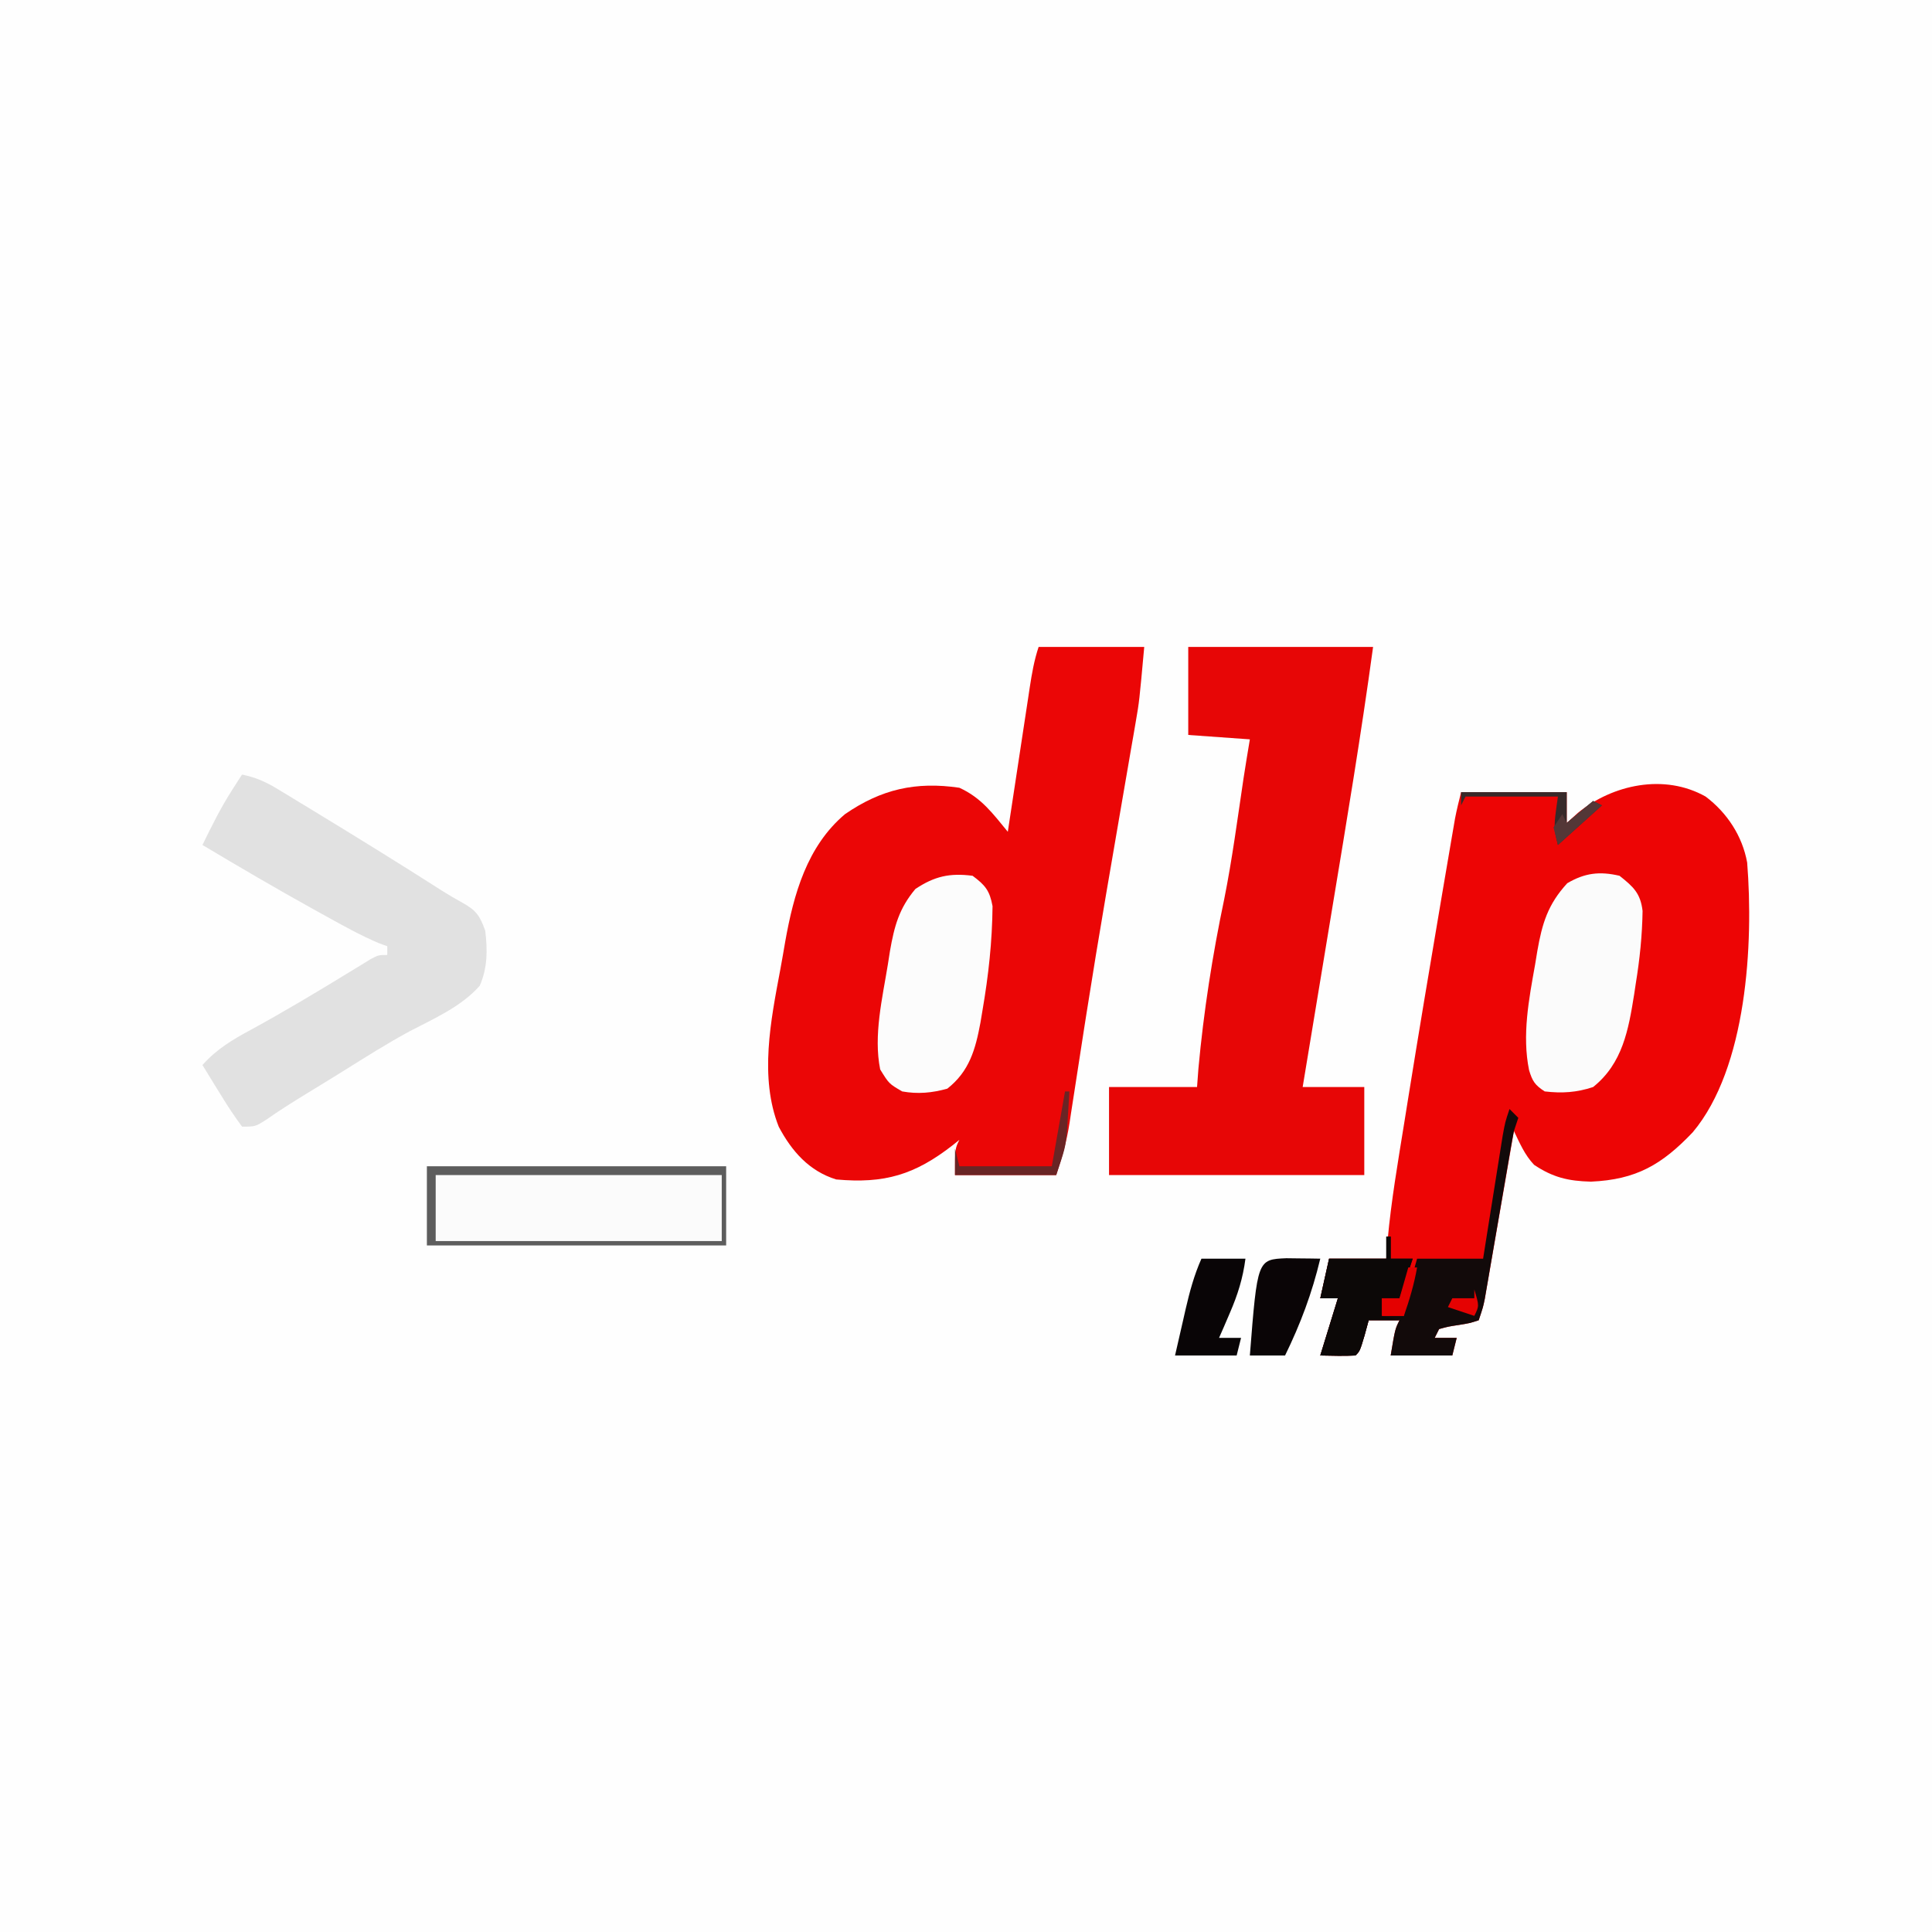
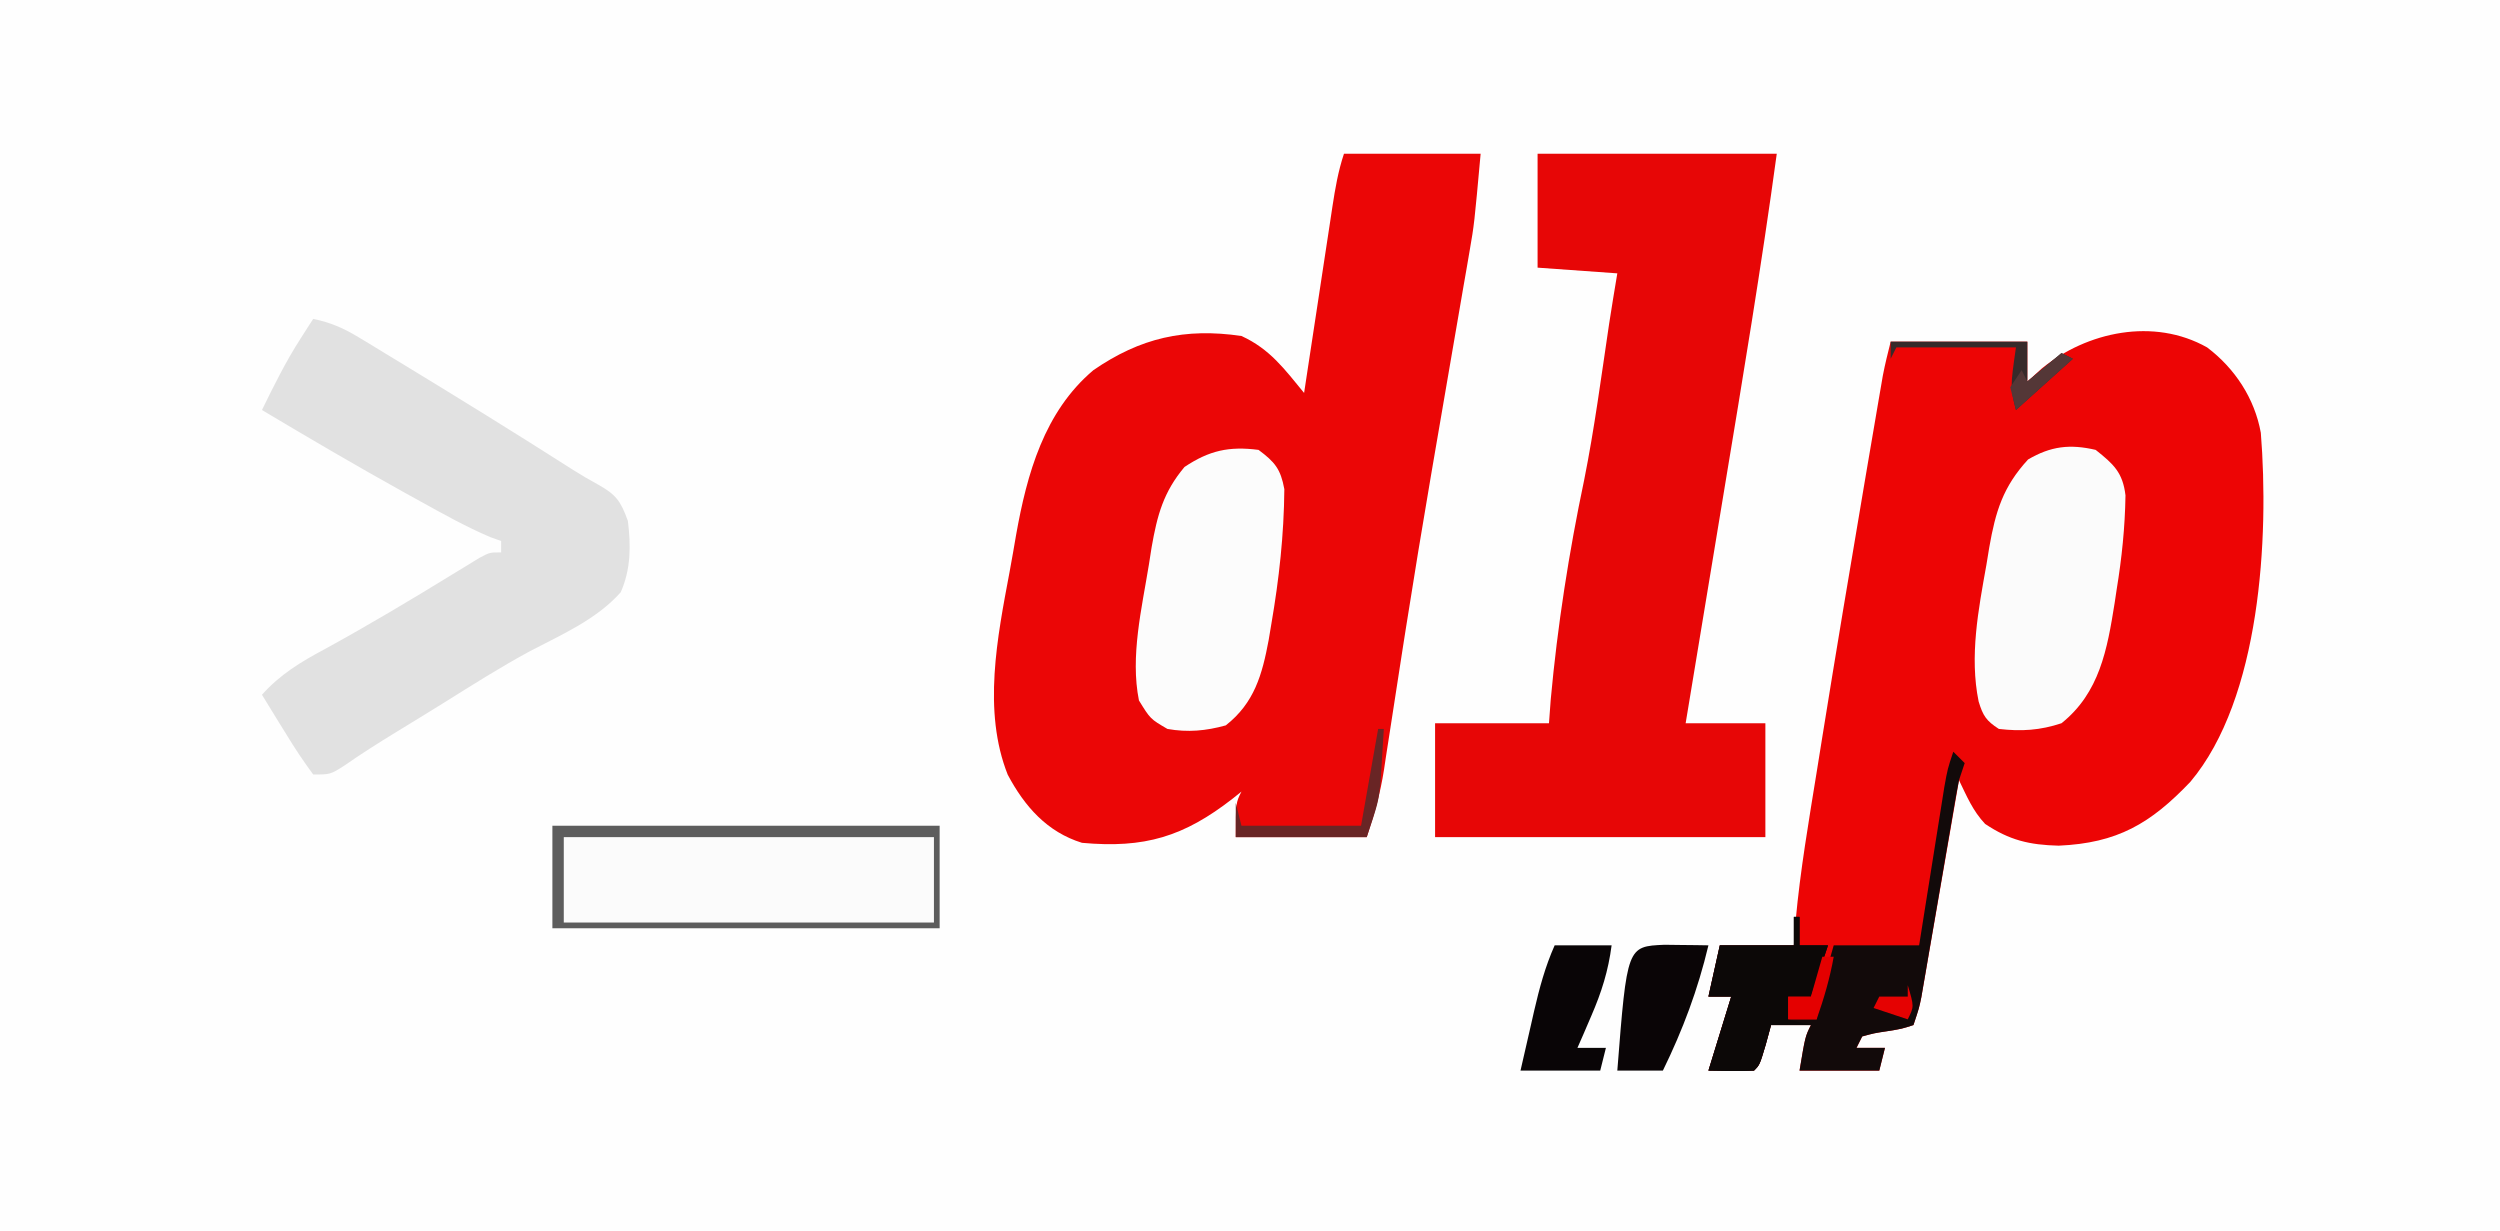
- <svg xmlns="http://www.w3.org/2000/svg" version="1.1" width="439" height="439">
-   <path d="M0 0 C144.87 0 289.74 0 439 0 C439 144.87 439 289.74 439 439 C294.13 439 149.26 439 0 439 C0 294.13 0 149.26 0 0 Z " fill="#FEFEFE" transform="translate(0,0)" />
-   <path d="M0 0 C4.878 3.674 8.351 8.971 9.438 15 C10.907 33.357 9.393 61.645 -2.934 76.289 C-9.931 83.639 -15.765 87.048 -26.062 87.5 C-31.23 87.368 -34.69 86.544 -38.977 83.68 C-41.125 81.404 -42.206 78.802 -43.562 76 C-43.769 77.196 -43.976 78.392 -44.189 79.624 C-44.957 84.058 -45.727 88.492 -46.498 92.925 C-46.832 94.845 -47.164 96.764 -47.496 98.684 C-47.973 101.442 -48.453 104.2 -48.934 106.957 C-49.082 107.816 -49.23 108.676 -49.382 109.561 C-49.522 110.362 -49.662 111.163 -49.806 111.988 C-49.929 112.691 -50.051 113.395 -50.176 114.121 C-50.562 116 -50.562 116 -51.562 119 C-53.594 119.66 -53.594 119.66 -56.062 120.062 C-58.473 120.425 -58.473 120.425 -60.562 121 C-60.892 121.66 -61.222 122.32 -61.562 123 C-59.913 123 -58.263 123 -56.562 123 C-56.892 124.32 -57.222 125.64 -57.562 127 C-62.182 127 -66.802 127 -71.562 127 C-70.562 121 -70.562 121 -69.562 119 C-71.873 119 -74.183 119 -76.562 119 C-76.872 120.134 -77.181 121.269 -77.5 122.438 C-78.562 126 -78.562 126 -79.562 127 C-82.233 127.141 -84.887 127.042 -87.562 127 C-86.243 122.71 -84.922 118.42 -83.562 114 C-84.882 114 -86.203 114 -87.562 114 C-86.903 111.03 -86.243 108.06 -85.562 105 C-81.272 105 -76.983 105 -72.562 105 C-72.461 103.592 -72.359 102.185 -72.254 100.734 C-71.441 91.845 -69.923 83.057 -68.5 74.25 C-68.193 72.332 -67.885 70.414 -67.578 68.496 C-65.189 53.652 -62.706 38.823 -60.188 24 C-60.013 22.97 -59.838 21.94 -59.658 20.879 C-59.162 17.96 -58.664 15.043 -58.164 12.125 C-58.016 11.257 -57.869 10.389 -57.717 9.495 C-57.579 8.695 -57.441 7.895 -57.299 7.07 C-57.181 6.377 -57.062 5.684 -56.939 4.969 C-56.556 2.964 -56.058 0.981 -55.562 -1 C-47.642 -1 -39.722 -1 -31.562 -1 C-31.562 1.31 -31.562 3.62 -31.562 6 C-30.717 5.237 -29.871 4.474 -29 3.688 C-21.07 -2.759 -9.37 -5.273 0 0 Z " fill="#ED0505" transform="translate(387.5625,181)" />
-   <path d="M0 0 C7.92 0 15.84 0 24 0 C22.875 12.373 22.875 12.373 22.08 16.967 C21.902 18.006 21.724 19.046 21.541 20.118 C21.349 21.212 21.158 22.306 20.961 23.434 C20.759 24.61 20.557 25.786 20.35 26.998 C19.918 29.511 19.485 32.025 19.05 34.538 C17.907 41.141 16.777 47.746 15.648 54.352 C15.535 55.014 15.422 55.676 15.305 56.358 C13.764 65.384 12.273 74.416 10.852 83.461 C10.691 84.484 10.53 85.507 10.364 86.562 C9.62 91.313 8.884 96.066 8.158 100.82 C7.897 102.501 7.636 104.182 7.375 105.863 C7.264 106.607 7.153 107.352 7.038 108.118 C6.378 112.349 5.376 115.872 4 120 C-3.59 120 -11.18 120 -19 120 C-19 114 -19 114 -18 112 C-18.496 112.398 -18.993 112.797 -19.504 113.207 C-28.13 119.934 -35.021 122.007 -46 121 C-52.128 119.106 -56.084 114.61 -59.043 109.035 C-63.484 97.838 -60.864 84.873 -58.711 73.394 C-58.311 71.241 -57.941 69.084 -57.572 66.926 C-55.664 56.224 -52.636 45.288 -44 38 C-35.757 32.325 -27.921 30.538 -18 32 C-12.987 34.287 -10.424 37.841 -7 42 C-6.735 40.251 -6.735 40.251 -6.465 38.468 C-5.81 34.145 -5.151 29.824 -4.491 25.502 C-4.206 23.631 -3.922 21.76 -3.639 19.889 C-3.232 17.2 -2.821 14.512 -2.41 11.824 C-2.221 10.568 -2.221 10.568 -2.028 9.286 C-1.536 6.087 -1.026 3.077 0 0 Z " fill="#EB0606" transform="translate(236,147)" />
-   <path d="M0 0 C13.86 0 27.72 0 42 0 C39.311 19.752 36.026 39.4 32.768 59.063 C32.002 63.69 31.238 68.317 30.475 72.943 C28.986 81.963 27.494 90.981 26 100 C30.62 100 35.24 100 40 100 C40 106.6 40 113.2 40 120 C20.86 120 1.72 120 -18 120 C-18 113.4 -18 106.8 -18 100 C-11.4 100 -4.8 100 2 100 C2.103 98.618 2.206 97.236 2.312 95.812 C3.498 82.868 5.5 70.02 8.176 57.305 C9.993 48.215 11.202 38.996 12.567 29.83 C13.018 26.882 13.51 23.941 14 21 C7.07 20.505 7.07 20.505 0 20 C0 13.4 0 6.8 0 0 Z " fill="#E70606" transform="translate(270,147)" />
-   <path d="M0 0 C3.017 0.624 5.291 1.603 7.922 3.195 C8.689 3.657 9.456 4.118 10.246 4.594 C11.072 5.099 11.899 5.604 12.75 6.125 C13.614 6.648 14.478 7.172 15.368 7.711 C25.498 13.871 35.594 20.1 45.583 26.486 C47.02 27.386 48.477 28.257 49.969 29.061 C53.179 30.851 53.983 31.952 55.254 35.469 C55.798 39.828 55.791 43.933 54 48 C49.779 52.76 43.625 55.438 38.07 58.34 C32.883 61.145 27.913 64.302 22.915 67.425 C20.155 69.143 17.379 70.835 14.605 72.531 C11.488 74.441 8.419 76.371 5.426 78.469 C3 80 3 80 0 80 C-1.704 77.693 -3.208 75.444 -4.688 73 C-5.103 72.332 -5.519 71.665 -5.947 70.977 C-6.974 69.324 -7.988 67.663 -9 66 C-5.796 62.411 -2.191 60.244 2 58 C9.643 53.82 17.101 49.37 24.523 44.811 C25.338 44.315 26.153 43.819 26.992 43.309 C27.718 42.863 28.443 42.418 29.191 41.959 C31 41 31 41 33 41 C33 40.34 33 39.68 33 39 C32.366 38.773 31.732 38.546 31.078 38.312 C26.807 36.491 22.808 34.25 18.75 32 C17.877 31.518 17.004 31.036 16.104 30.54 C7.645 25.847 -0.695 20.959 -9 16 C-6.909 11.724 -4.827 7.509 -2.25 3.5 C-1.822 2.83 -1.394 2.159 -0.953 1.469 C-0.639 0.984 -0.324 0.499 0 0 Z " fill="#E1E1E1" transform="translate(55,176)" />
-   <path d="M0 0 C22.44 0 44.88 0 68 0 C68 5.94 68 11.88 68 18 C45.56 18 23.12 18 0 18 C0 12.06 0 6.12 0 0 Z " fill="#FBFBFB" transform="translate(97,265)" />
-   <path d="M0 0 C3.154 2.51 4.759 3.966 5.235 7.983 C5.151 13.581 4.593 18.977 3.688 24.5 C3.57 25.29 3.452 26.08 3.33 26.895 C2.034 35.019 0.698 42.642 -6 48 C-9.753 49.251 -13.074 49.459 -17 49 C-19.229 47.562 -19.793 46.681 -20.555 44.173 C-22.179 36.238 -20.592 28.036 -19.188 20.188 C-19.022 19.178 -18.856 18.168 -18.686 17.127 C-17.581 10.81 -16.285 6.487 -11.875 1.688 C-7.876 -0.659 -4.523 -1.055 0 0 Z " fill="#FBFBFB" transform="translate(368,199)" />
-   <path d="M0 0 C2.866 2.141 3.88 3.348 4.531 6.898 C4.459 14.946 3.613 22.637 2.25 30.562 C2.093 31.502 1.937 32.442 1.775 33.41 C0.643 39.448 -0.72 44.423 -5.75 48.375 C-9.236 49.343 -12.455 49.639 -16 49 C-19 47.25 -19 47.25 -21 44 C-22.556 36.259 -20.493 27.795 -19.25 20.125 C-19.015 18.627 -19.015 18.627 -18.776 17.098 C-17.784 11.453 -16.714 7.42 -13 3 C-8.657 0.105 -5.185 -0.672 0 0 Z " fill="#FCFCFC" transform="translate(221,199)" />
-   <path d="M0 0 C0.66 0.66 1.32 1.32 2 2 C1.67 2.99 1.34 3.98 1 5 C0.731 6.317 0.487 7.64 0.26 8.965 C0.055 10.151 0.055 10.151 -0.155 11.362 C-0.3 12.212 -0.445 13.062 -0.594 13.938 C-0.745 14.814 -0.897 15.69 -1.053 16.594 C-1.538 19.395 -2.019 22.198 -2.5 25 C-3.133 28.688 -3.769 32.375 -4.406 36.062 C-4.551 36.913 -4.696 37.763 -4.845 38.638 C-4.982 39.429 -5.119 40.22 -5.26 41.035 C-5.379 41.73 -5.498 42.425 -5.621 43.141 C-6 45 -6 45 -7 48 C-9.031 48.66 -9.031 48.66 -11.5 49.062 C-13.91 49.425 -13.91 49.425 -16 50 C-16.33 50.66 -16.66 51.32 -17 52 C-15.35 52 -13.7 52 -12 52 C-12.33 53.32 -12.66 54.64 -13 56 C-17.62 56 -22.24 56 -27 56 C-26 50 -26 50 -25 48 C-27.31 48 -29.62 48 -32 48 C-32.309 49.134 -32.619 50.269 -32.938 51.438 C-34 55 -34 55 -35 56 C-37.671 56.141 -40.324 56.042 -43 56 C-41.68 51.71 -40.36 47.42 -39 43 C-40.32 43 -41.64 43 -43 43 C-42.34 40.03 -41.68 37.06 -41 34 C-36.71 34 -32.42 34 -28 34 C-28 32.35 -28 30.7 -28 29 C-27.67 29 -27.34 29 -27 29 C-27 30.65 -27 32.3 -27 34 C-25.35 34 -23.7 34 -22 34 C-22.99 36.97 -23.98 39.94 -25 43 C-26.32 43 -27.64 43 -29 43 C-29 44.32 -29 45.64 -29 47 C-27.35 47 -25.7 47 -24 47 C-23.876 46.154 -23.753 45.309 -23.625 44.438 C-22.983 40.908 -21.986 37.449 -21 34 C-16.05 34 -11.1 34 -6 34 C-5.651 31.797 -5.301 29.594 -4.941 27.324 C-4.601 25.189 -4.26 23.055 -3.919 20.92 C-3.682 19.437 -3.446 17.954 -3.212 16.471 C-2.874 14.338 -2.533 12.206 -2.191 10.074 C-1.987 8.791 -1.783 7.508 -1.573 6.186 C-1 3 -1 3 0 0 Z " fill="#120A0A" transform="translate(343,252)" />
-   <path d="M0 0 C0.33 0 0.66 0 1 0 C1 1.65 1 3.3 1 5 C2.65 5 4.3 5 6 5 C5.01 7.97 4.02 10.94 3 14 C1.68 14 0.36 14 -1 14 C-1 15.32 -1 16.64 -1 18 C0.32 18.33 1.64 18.66 3 19 C0.69 19 -1.62 19 -4 19 C-4.309 20.134 -4.619 21.269 -4.938 22.438 C-6 26 -6 26 -7 27 C-9.671 27.141 -12.324 27.042 -15 27 C-13.68 22.71 -12.36 18.42 -11 14 C-12.32 14 -13.64 14 -15 14 C-14.34 11.03 -13.68 8.06 -13 5 C-8.71 5 -4.42 5 0 5 C0 3.35 0 1.7 0 0 Z " fill="#0C0807" transform="translate(315,281)" />
-   <path d="M0 0 C22.44 0 44.88 0 68 0 C68 5.94 68 11.88 68 18 C45.56 18 23.12 18 0 18 C0 12.06 0 6.12 0 0 Z M2 2 C2 6.95 2 11.9 2 17 C23.45 17 44.9 17 67 17 C67 12.05 67 7.1 67 2 C45.55 2 24.1 2 2 2 Z " fill="#5D5D5D" transform="translate(97,265)" />
-   <path d="M0 0 C3.3 0 6.6 0 10 0 C9.413 4.49 8.236 8.225 6.438 12.375 C5.982 13.435 5.527 14.494 5.059 15.586 C4.709 16.383 4.36 17.179 4 18 C5.65 18 7.3 18 9 18 C8.67 19.32 8.34 20.64 8 22 C3.38 22 -1.24 22 -6 22 C-5.38 19.27 -4.754 16.541 -4.125 13.812 C-3.951 13.044 -3.777 12.275 -3.598 11.482 C-2.675 7.499 -1.669 3.752 0 0 Z " fill="#090506" transform="translate(273,286)" />
-   <path d="M0 0 C1.375 0.017 1.375 0.017 2.777 0.035 C3.696 0.044 4.616 0.053 5.562 0.062 C6.273 0.074 6.983 0.086 7.715 0.098 C5.862 7.885 3.232 14.91 -0.285 22.098 C-2.925 22.098 -5.565 22.098 -8.285 22.098 C-6.574 0.281 -6.574 0.281 0 0 Z " fill="#0A0506" transform="translate(292.2852,285.9023)" />
-   <path d="M0 0 C0.33 0 0.66 0 1 0 C0.885 2.042 0.757 4.084 0.625 6.125 C0.555 7.262 0.486 8.399 0.414 9.57 C0 13 0 13 -2 19 C-9.59 19 -17.18 19 -25 19 C-25 17.02 -25 15.04 -25 13 C-24.67 14.32 -24.34 15.64 -24 17 C-17.07 17 -10.14 17 -3 17 C-2.01 11.39 -1.02 5.78 0 0 Z " fill="#692525" transform="translate(242,248)" />
-   <path d="M0 0 C7.92 0 15.84 0 24 0 C24 2.31 24 4.62 24 7 C25.98 5.35 27.96 3.7 30 2 C30.66 2.33 31.32 2.66 32 3 C28.7 5.97 25.4 8.94 22 12 C21 8 21 8 22 1 C15.07 1 8.14 1 1 1 C0.67 1.66 0.34 2.32 0 3 C0 2.01 0 1.02 0 0 Z " fill="#372A2A" transform="translate(332,180)" />
-   <path d="M0 0 C0.66 0 1.32 0 2 0 C1.328 3.806 0.273 7.352 -1 11 C-2.65 11 -4.3 11 -6 11 C-6 9.68 -6 8.36 -6 7 C-4.68 7 -3.36 7 -2 7 C-1.34 4.69 -0.68 2.38 0 0 Z " fill="#E40000" transform="translate(320,288)" />
-   <path d="M0 0 C0.66 0.33 1.32 0.66 2 1 C-1.3 3.97 -4.6 6.94 -8 10 C-8.33 8.68 -8.66 7.36 -9 6 C-8.34 5.01 -7.68 4.02 -7 3 C-6.67 3.66 -6.34 4.32 -6 5 C-4.02 3.35 -2.04 1.7 0 0 Z " fill="#543737" transform="translate(362,182)" />
-   <path d="M0 0 C1.125 3.75 1.125 3.75 0 6 C-1.98 5.34 -3.96 4.68 -6 4 C-5.67 3.34 -5.34 2.68 -5 2 C-3.35 2 -1.7 2 0 2 C0 1.34 0 0.68 0 0 Z " fill="#E50202" transform="translate(335,293)" />
+ <svg xmlns="http://www.w3.org/2000/svg" version="1.1" width="439" height="216">
+   <path d="M0 0 C144.87 0 289.74 0 439 0 C439 71.28 439 142.56 439 216 C294.13 216 149.26 216 0 216 C0 144.72 0 73.44 0 0 Z " fill="#FEFEFE" transform="translate(0,0)" />
+   <path d="M0 0 C4.878 3.674 8.351 8.971 9.438 15 C10.907 33.357 9.393 61.645 -2.934 76.289 C-9.931 83.639 -15.765 87.048 -26.062 87.5 C-31.23 87.368 -34.69 86.544 -38.977 83.68 C-41.125 81.404 -42.206 78.802 -43.562 76 C-43.769 77.196 -43.976 78.392 -44.189 79.624 C-44.957 84.058 -45.727 88.492 -46.498 92.925 C-46.832 94.845 -47.164 96.764 -47.496 98.684 C-47.973 101.442 -48.453 104.2 -48.934 106.957 C-49.082 107.816 -49.23 108.676 -49.382 109.561 C-49.522 110.362 -49.662 111.163 -49.806 111.988 C-49.929 112.691 -50.051 113.395 -50.176 114.121 C-50.562 116 -50.562 116 -51.562 119 C-53.594 119.66 -53.594 119.66 -56.062 120.062 C-58.473 120.425 -58.473 120.425 -60.562 121 C-60.892 121.66 -61.222 122.32 -61.562 123 C-59.913 123 -58.263 123 -56.562 123 C-56.892 124.32 -57.222 125.64 -57.562 127 C-62.182 127 -66.802 127 -71.562 127 C-70.562 121 -70.562 121 -69.562 119 C-71.873 119 -74.183 119 -76.562 119 C-76.872 120.134 -77.181 121.269 -77.5 122.438 C-78.562 126 -78.562 126 -79.562 127 C-82.233 127.141 -84.887 127.042 -87.562 127 C-86.243 122.71 -84.922 118.42 -83.562 114 C-84.882 114 -86.203 114 -87.562 114 C-86.903 111.03 -86.243 108.06 -85.562 105 C-81.272 105 -76.983 105 -72.562 105 C-72.461 103.592 -72.359 102.185 -72.254 100.734 C-71.441 91.845 -69.923 83.057 -68.5 74.25 C-68.193 72.332 -67.885 70.414 -67.578 68.496 C-65.189 53.652 -62.706 38.823 -60.188 24 C-60.013 22.97 -59.838 21.94 -59.658 20.879 C-59.162 17.96 -58.664 15.043 -58.164 12.125 C-58.016 11.257 -57.869 10.389 -57.717 9.495 C-57.579 8.695 -57.441 7.895 -57.299 7.07 C-57.181 6.377 -57.062 5.684 -56.939 4.969 C-56.556 2.964 -56.058 0.981 -55.562 -1 C-47.642 -1 -39.722 -1 -31.562 -1 C-31.562 1.31 -31.562 3.62 -31.562 6 C-30.717 5.237 -29.871 4.474 -29 3.688 C-21.07 -2.759 -9.37 -5.273 0 0 Z " fill="#ED0505" transform="translate(387.5625,61)" />
+   <path d="M0 0 C7.92 0 15.84 0 24 0 C22.875 12.373 22.875 12.373 22.08 16.967 C21.902 18.006 21.724 19.046 21.541 20.118 C21.349 21.212 21.158 22.306 20.961 23.434 C20.759 24.61 20.557 25.786 20.35 26.998 C19.918 29.511 19.485 32.025 19.05 34.538 C17.907 41.141 16.777 47.746 15.648 54.352 C15.535 55.014 15.422 55.676 15.305 56.358 C13.764 65.384 12.273 74.416 10.852 83.461 C10.691 84.484 10.53 85.507 10.364 86.562 C9.62 91.313 8.884 96.066 8.158 100.82 C7.897 102.501 7.636 104.182 7.375 105.863 C7.264 106.607 7.153 107.352 7.038 108.118 C6.378 112.349 5.376 115.872 4 120 C-3.59 120 -11.18 120 -19 120 C-19 114 -19 114 -18 112 C-18.496 112.398 -18.993 112.797 -19.504 113.207 C-28.13 119.934 -35.021 122.007 -46 121 C-52.128 119.106 -56.084 114.61 -59.043 109.035 C-63.484 97.838 -60.864 84.873 -58.711 73.394 C-58.311 71.241 -57.941 69.084 -57.572 66.926 C-55.664 56.224 -52.636 45.288 -44 38 C-35.757 32.325 -27.921 30.538 -18 32 C-12.987 34.287 -10.424 37.841 -7 42 C-6.735 40.251 -6.735 40.251 -6.465 38.468 C-5.81 34.145 -5.151 29.824 -4.491 25.502 C-4.206 23.631 -3.922 21.76 -3.639 19.889 C-3.232 17.2 -2.821 14.512 -2.41 11.824 C-2.221 10.568 -2.221 10.568 -2.028 9.286 C-1.536 6.087 -1.026 3.077 0 0 Z " fill="#EB0606" transform="translate(236,27)" />
+   <path d="M0 0 C13.86 0 27.72 0 42 0 C39.311 19.752 36.026 39.4 32.768 59.063 C32.002 63.69 31.238 68.317 30.475 72.943 C28.986 81.963 27.494 90.981 26 100 C30.62 100 35.24 100 40 100 C40 106.6 40 113.2 40 120 C20.86 120 1.72 120 -18 120 C-18 113.4 -18 106.8 -18 100 C-11.4 100 -4.8 100 2 100 C2.103 98.618 2.206 97.236 2.312 95.812 C3.498 82.868 5.5 70.02 8.176 57.305 C9.993 48.215 11.202 38.996 12.567 29.83 C13.018 26.882 13.51 23.941 14 21 C7.07 20.505 7.07 20.505 0 20 C0 13.4 0 6.8 0 0 Z " fill="#E70606" transform="translate(270,27)" />
+   <path d="M0 0 C3.017 0.624 5.291 1.603 7.922 3.195 C8.689 3.657 9.456 4.118 10.246 4.594 C11.072 5.099 11.899 5.604 12.75 6.125 C13.614 6.648 14.478 7.172 15.368 7.711 C25.498 13.871 35.594 20.1 45.583 26.486 C47.02 27.386 48.477 28.257 49.969 29.061 C53.179 30.851 53.983 31.952 55.254 35.469 C55.798 39.828 55.791 43.933 54 48 C49.779 52.76 43.625 55.438 38.07 58.34 C32.883 61.145 27.913 64.302 22.915 67.425 C20.155 69.143 17.379 70.835 14.605 72.531 C11.488 74.441 8.419 76.371 5.426 78.469 C3 80 3 80 0 80 C-1.704 77.693 -3.208 75.444 -4.688 73 C-5.103 72.332 -5.519 71.665 -5.947 70.977 C-6.974 69.324 -7.988 67.663 -9 66 C-5.796 62.411 -2.191 60.244 2 58 C9.643 53.82 17.101 49.37 24.523 44.811 C25.338 44.315 26.153 43.819 26.992 43.309 C27.718 42.863 28.443 42.418 29.191 41.959 C31 41 31 41 33 41 C33 40.34 33 39.68 33 39 C32.366 38.773 31.732 38.546 31.078 38.312 C26.807 36.491 22.808 34.25 18.75 32 C17.877 31.518 17.004 31.036 16.104 30.54 C7.645 25.847 -0.695 20.959 -9 16 C-6.909 11.724 -4.827 7.509 -2.25 3.5 C-1.822 2.83 -1.394 2.159 -0.953 1.469 C-0.639 0.984 -0.324 0.499 0 0 Z " fill="#E1E1E1" transform="translate(55,56)" />
+   <path d="M0 0 C22.44 0 44.88 0 68 0 C68 5.94 68 11.88 68 18 C45.56 18 23.12 18 0 18 C0 12.06 0 6.12 0 0 Z " fill="#FBFBFB" transform="translate(97,145)" />
+   <path d="M0 0 C3.154 2.51 4.759 3.966 5.235 7.983 C5.151 13.581 4.593 18.977 3.688 24.5 C3.57 25.29 3.452 26.08 3.33 26.895 C2.034 35.019 0.698 42.642 -6 48 C-9.753 49.251 -13.074 49.459 -17 49 C-19.229 47.562 -19.793 46.681 -20.555 44.173 C-22.179 36.238 -20.592 28.036 -19.188 20.188 C-19.022 19.178 -18.856 18.168 -18.686 17.127 C-17.581 10.81 -16.285 6.487 -11.875 1.688 C-7.876 -0.659 -4.523 -1.055 0 0 Z " fill="#FBFBFB" transform="translate(368,79)" />
+   <path d="M0 0 C2.866 2.141 3.88 3.348 4.531 6.898 C4.459 14.946 3.613 22.637 2.25 30.562 C2.093 31.502 1.937 32.442 1.775 33.41 C0.643 39.448 -0.72 44.423 -5.75 48.375 C-9.236 49.343 -12.455 49.639 -16 49 C-19 47.25 -19 47.25 -21 44 C-22.556 36.259 -20.493 27.795 -19.25 20.125 C-19.015 18.627 -19.015 18.627 -18.776 17.098 C-17.784 11.453 -16.714 7.42 -13 3 C-8.657 0.105 -5.185 -0.672 0 0 Z " fill="#FCFCFC" transform="translate(221,79)" />
+   <path d="M0 0 C0.66 0.66 1.32 1.32 2 2 C1.67 2.99 1.34 3.98 1 5 C0.731 6.317 0.487 7.64 0.26 8.965 C0.055 10.151 0.055 10.151 -0.155 11.362 C-0.3 12.212 -0.445 13.062 -0.594 13.938 C-0.745 14.814 -0.897 15.69 -1.053 16.594 C-1.538 19.395 -2.019 22.198 -2.5 25 C-3.133 28.688 -3.769 32.375 -4.406 36.062 C-4.551 36.913 -4.696 37.763 -4.845 38.638 C-4.982 39.429 -5.119 40.22 -5.26 41.035 C-5.379 41.73 -5.498 42.425 -5.621 43.141 C-6 45 -6 45 -7 48 C-9.031 48.66 -9.031 48.66 -11.5 49.062 C-13.91 49.425 -13.91 49.425 -16 50 C-16.33 50.66 -16.66 51.32 -17 52 C-15.35 52 -13.7 52 -12 52 C-12.33 53.32 -12.66 54.64 -13 56 C-17.62 56 -22.24 56 -27 56 C-26 50 -26 50 -25 48 C-27.31 48 -29.62 48 -32 48 C-32.309 49.134 -32.619 50.269 -32.938 51.438 C-34 55 -34 55 -35 56 C-37.671 56.141 -40.324 56.042 -43 56 C-41.68 51.71 -40.36 47.42 -39 43 C-40.32 43 -41.64 43 -43 43 C-42.34 40.03 -41.68 37.06 -41 34 C-36.71 34 -32.42 34 -28 34 C-28 32.35 -28 30.7 -28 29 C-27.67 29 -27.34 29 -27 29 C-27 30.65 -27 32.3 -27 34 C-25.35 34 -23.7 34 -22 34 C-22.99 36.97 -23.98 39.94 -25 43 C-26.32 43 -27.64 43 -29 43 C-29 44.32 -29 45.64 -29 47 C-27.35 47 -25.7 47 -24 47 C-23.876 46.154 -23.753 45.309 -23.625 44.438 C-22.983 40.908 -21.986 37.449 -21 34 C-16.05 34 -11.1 34 -6 34 C-5.651 31.797 -5.301 29.594 -4.941 27.324 C-4.601 25.189 -4.26 23.055 -3.919 20.92 C-3.682 19.437 -3.446 17.954 -3.212 16.471 C-2.874 14.338 -2.533 12.206 -2.191 10.074 C-1.987 8.791 -1.783 7.508 -1.573 6.186 C-1 3 -1 3 0 0 Z " fill="#120A0A" transform="translate(343,132)" />
+   <path d="M0 0 C0.33 0 0.66 0 1 0 C1 1.65 1 3.3 1 5 C2.65 5 4.3 5 6 5 C5.01 7.97 4.02 10.94 3 14 C1.68 14 0.36 14 -1 14 C-1 15.32 -1 16.64 -1 18 C0.32 18.33 1.64 18.66 3 19 C0.69 19 -1.62 19 -4 19 C-4.309 20.134 -4.619 21.269 -4.938 22.438 C-6 26 -6 26 -7 27 C-9.671 27.141 -12.324 27.042 -15 27 C-13.68 22.71 -12.36 18.42 -11 14 C-12.32 14 -13.64 14 -15 14 C-14.34 11.03 -13.68 8.06 -13 5 C-8.71 5 -4.42 5 0 5 C0 3.35 0 1.7 0 0 Z " fill="#0C0807" transform="translate(315,161)" />
+   <path d="M0 0 C22.44 0 44.88 0 68 0 C68 5.94 68 11.88 68 18 C45.56 18 23.12 18 0 18 C0 12.06 0 6.12 0 0 Z M2 2 C2 6.95 2 11.9 2 17 C23.45 17 44.9 17 67 17 C67 12.05 67 7.1 67 2 C45.55 2 24.1 2 2 2 Z " fill="#5D5D5D" transform="translate(97,145)" />
+   <path d="M0 0 C3.3 0 6.6 0 10 0 C9.413 4.49 8.236 8.225 6.438 12.375 C5.982 13.435 5.527 14.494 5.059 15.586 C4.709 16.383 4.36 17.179 4 18 C5.65 18 7.3 18 9 18 C8.67 19.32 8.34 20.64 8 22 C3.38 22 -1.24 22 -6 22 C-5.38 19.27 -4.754 16.541 -4.125 13.812 C-3.951 13.044 -3.777 12.275 -3.598 11.482 C-2.675 7.499 -1.669 3.752 0 0 Z " fill="#090506" transform="translate(273,166)" />
+   <path d="M0 0 C1.375 0.017 1.375 0.017 2.777 0.035 C3.696 0.044 4.616 0.053 5.562 0.062 C6.273 0.074 6.983 0.086 7.715 0.098 C5.862 7.885 3.232 14.91 -0.285 22.098 C-2.925 22.098 -5.565 22.098 -8.285 22.098 C-6.574 0.281 -6.574 0.281 0 0 Z " fill="#0A0506" transform="translate(292.2852,165.9023)" />
+   <path d="M0 0 C0.33 0 0.66 0 1 0 C0.885 2.042 0.757 4.084 0.625 6.125 C0.555 7.262 0.486 8.399 0.414 9.57 C0 13 0 13 -2 19 C-9.59 19 -17.18 19 -25 19 C-25 17.02 -25 15.04 -25 13 C-24.67 14.32 -24.34 15.64 -24 17 C-17.07 17 -10.14 17 -3 17 C-2.01 11.39 -1.02 5.78 0 0 Z " fill="#692525" transform="translate(242,128)" />
+   <path d="M0 0 C7.92 0 15.84 0 24 0 C24 2.31 24 4.62 24 7 C25.98 5.35 27.96 3.7 30 2 C30.66 2.33 31.32 2.66 32 3 C28.7 5.97 25.4 8.94 22 12 C21 8 21 8 22 1 C15.07 1 8.14 1 1 1 C0.67 1.66 0.34 2.32 0 3 C0 2.01 0 1.02 0 0 Z " fill="#372A2A" transform="translate(332,60)" />
+   <path d="M0 0 C0.66 0 1.32 0 2 0 C1.328 3.806 0.273 7.352 -1 11 C-2.65 11 -4.3 11 -6 11 C-6 9.68 -6 8.36 -6 7 C-4.68 7 -3.36 7 -2 7 C-1.34 4.69 -0.68 2.38 0 0 Z " fill="#E40000" transform="translate(320,168)" />
+   <path d="M0 0 C0.66 0.33 1.32 0.66 2 1 C-1.3 3.97 -4.6 6.94 -8 10 C-8.33 8.68 -8.66 7.36 -9 6 C-8.34 5.01 -7.68 4.02 -7 3 C-6.67 3.66 -6.34 4.32 -6 5 C-4.02 3.35 -2.04 1.7 0 0 Z " fill="#543737" transform="translate(362,62)" />
+   <path d="M0 0 C1.125 3.75 1.125 3.75 0 6 C-1.98 5.34 -3.96 4.68 -6 4 C-5.67 3.34 -5.34 2.68 -5 2 C-3.35 2 -1.7 2 0 2 C0 1.34 0 0.68 0 0 Z " fill="#E50202" transform="translate(335,173)" />
</svg>
